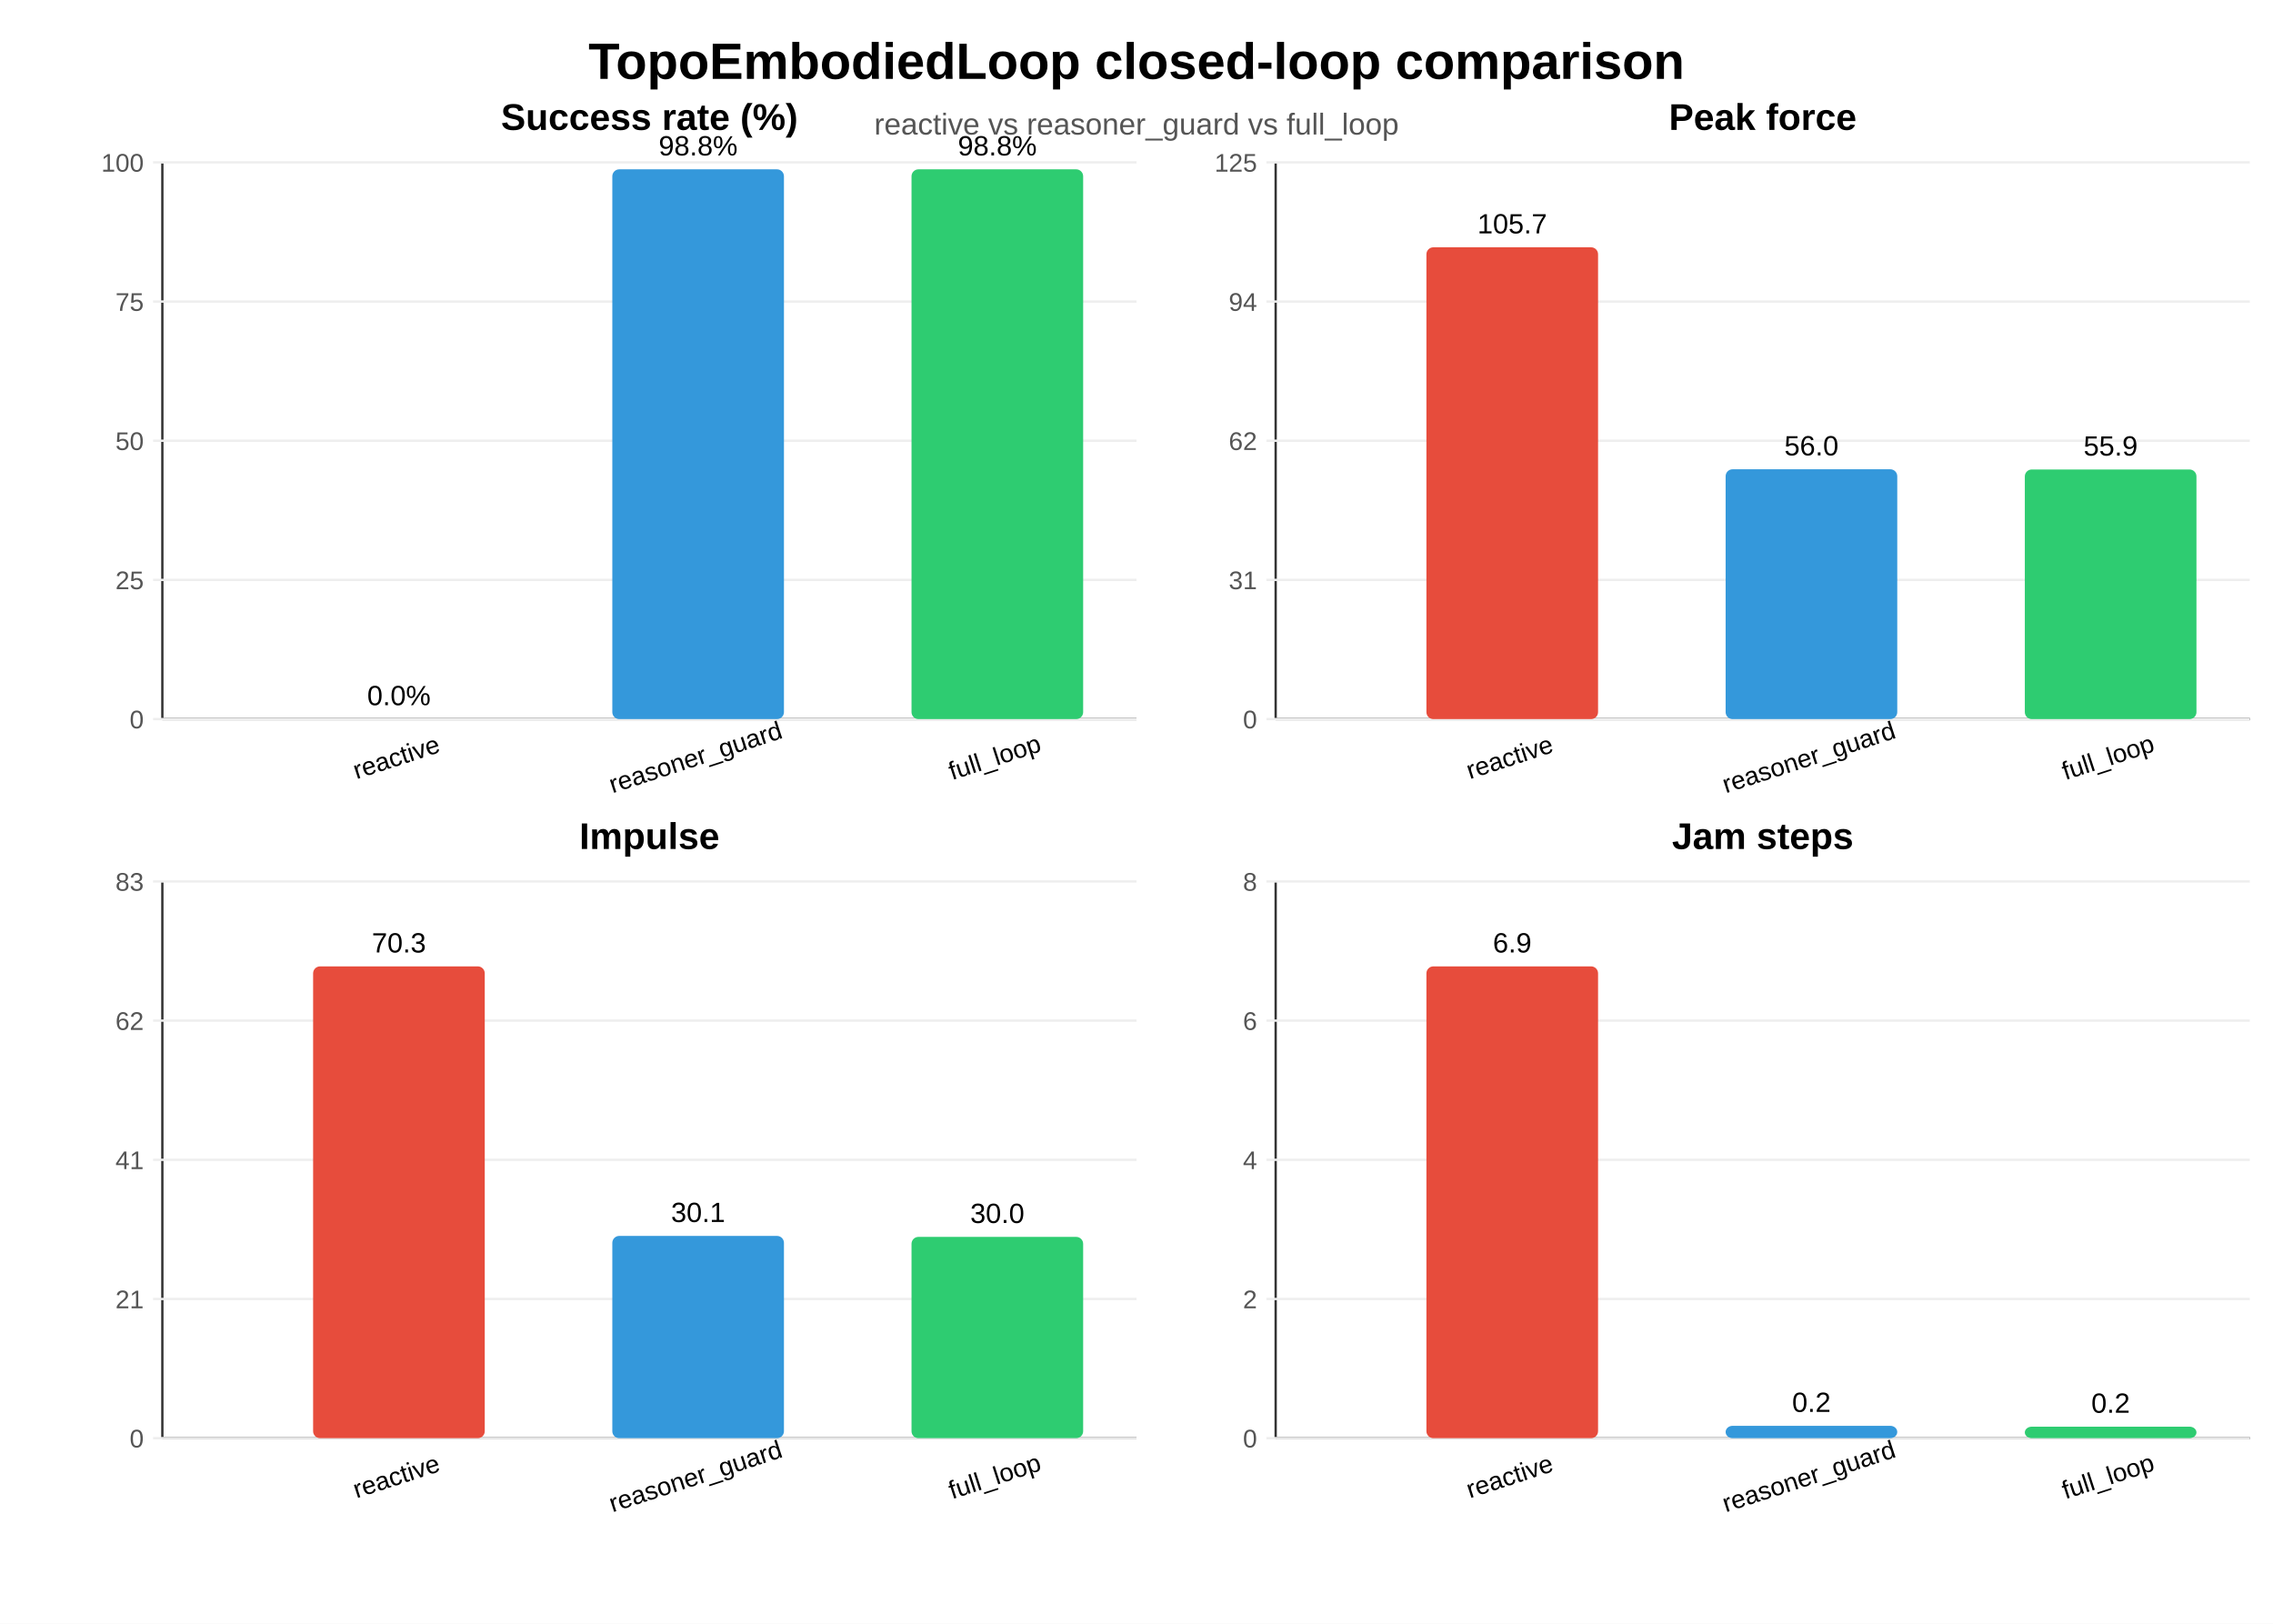
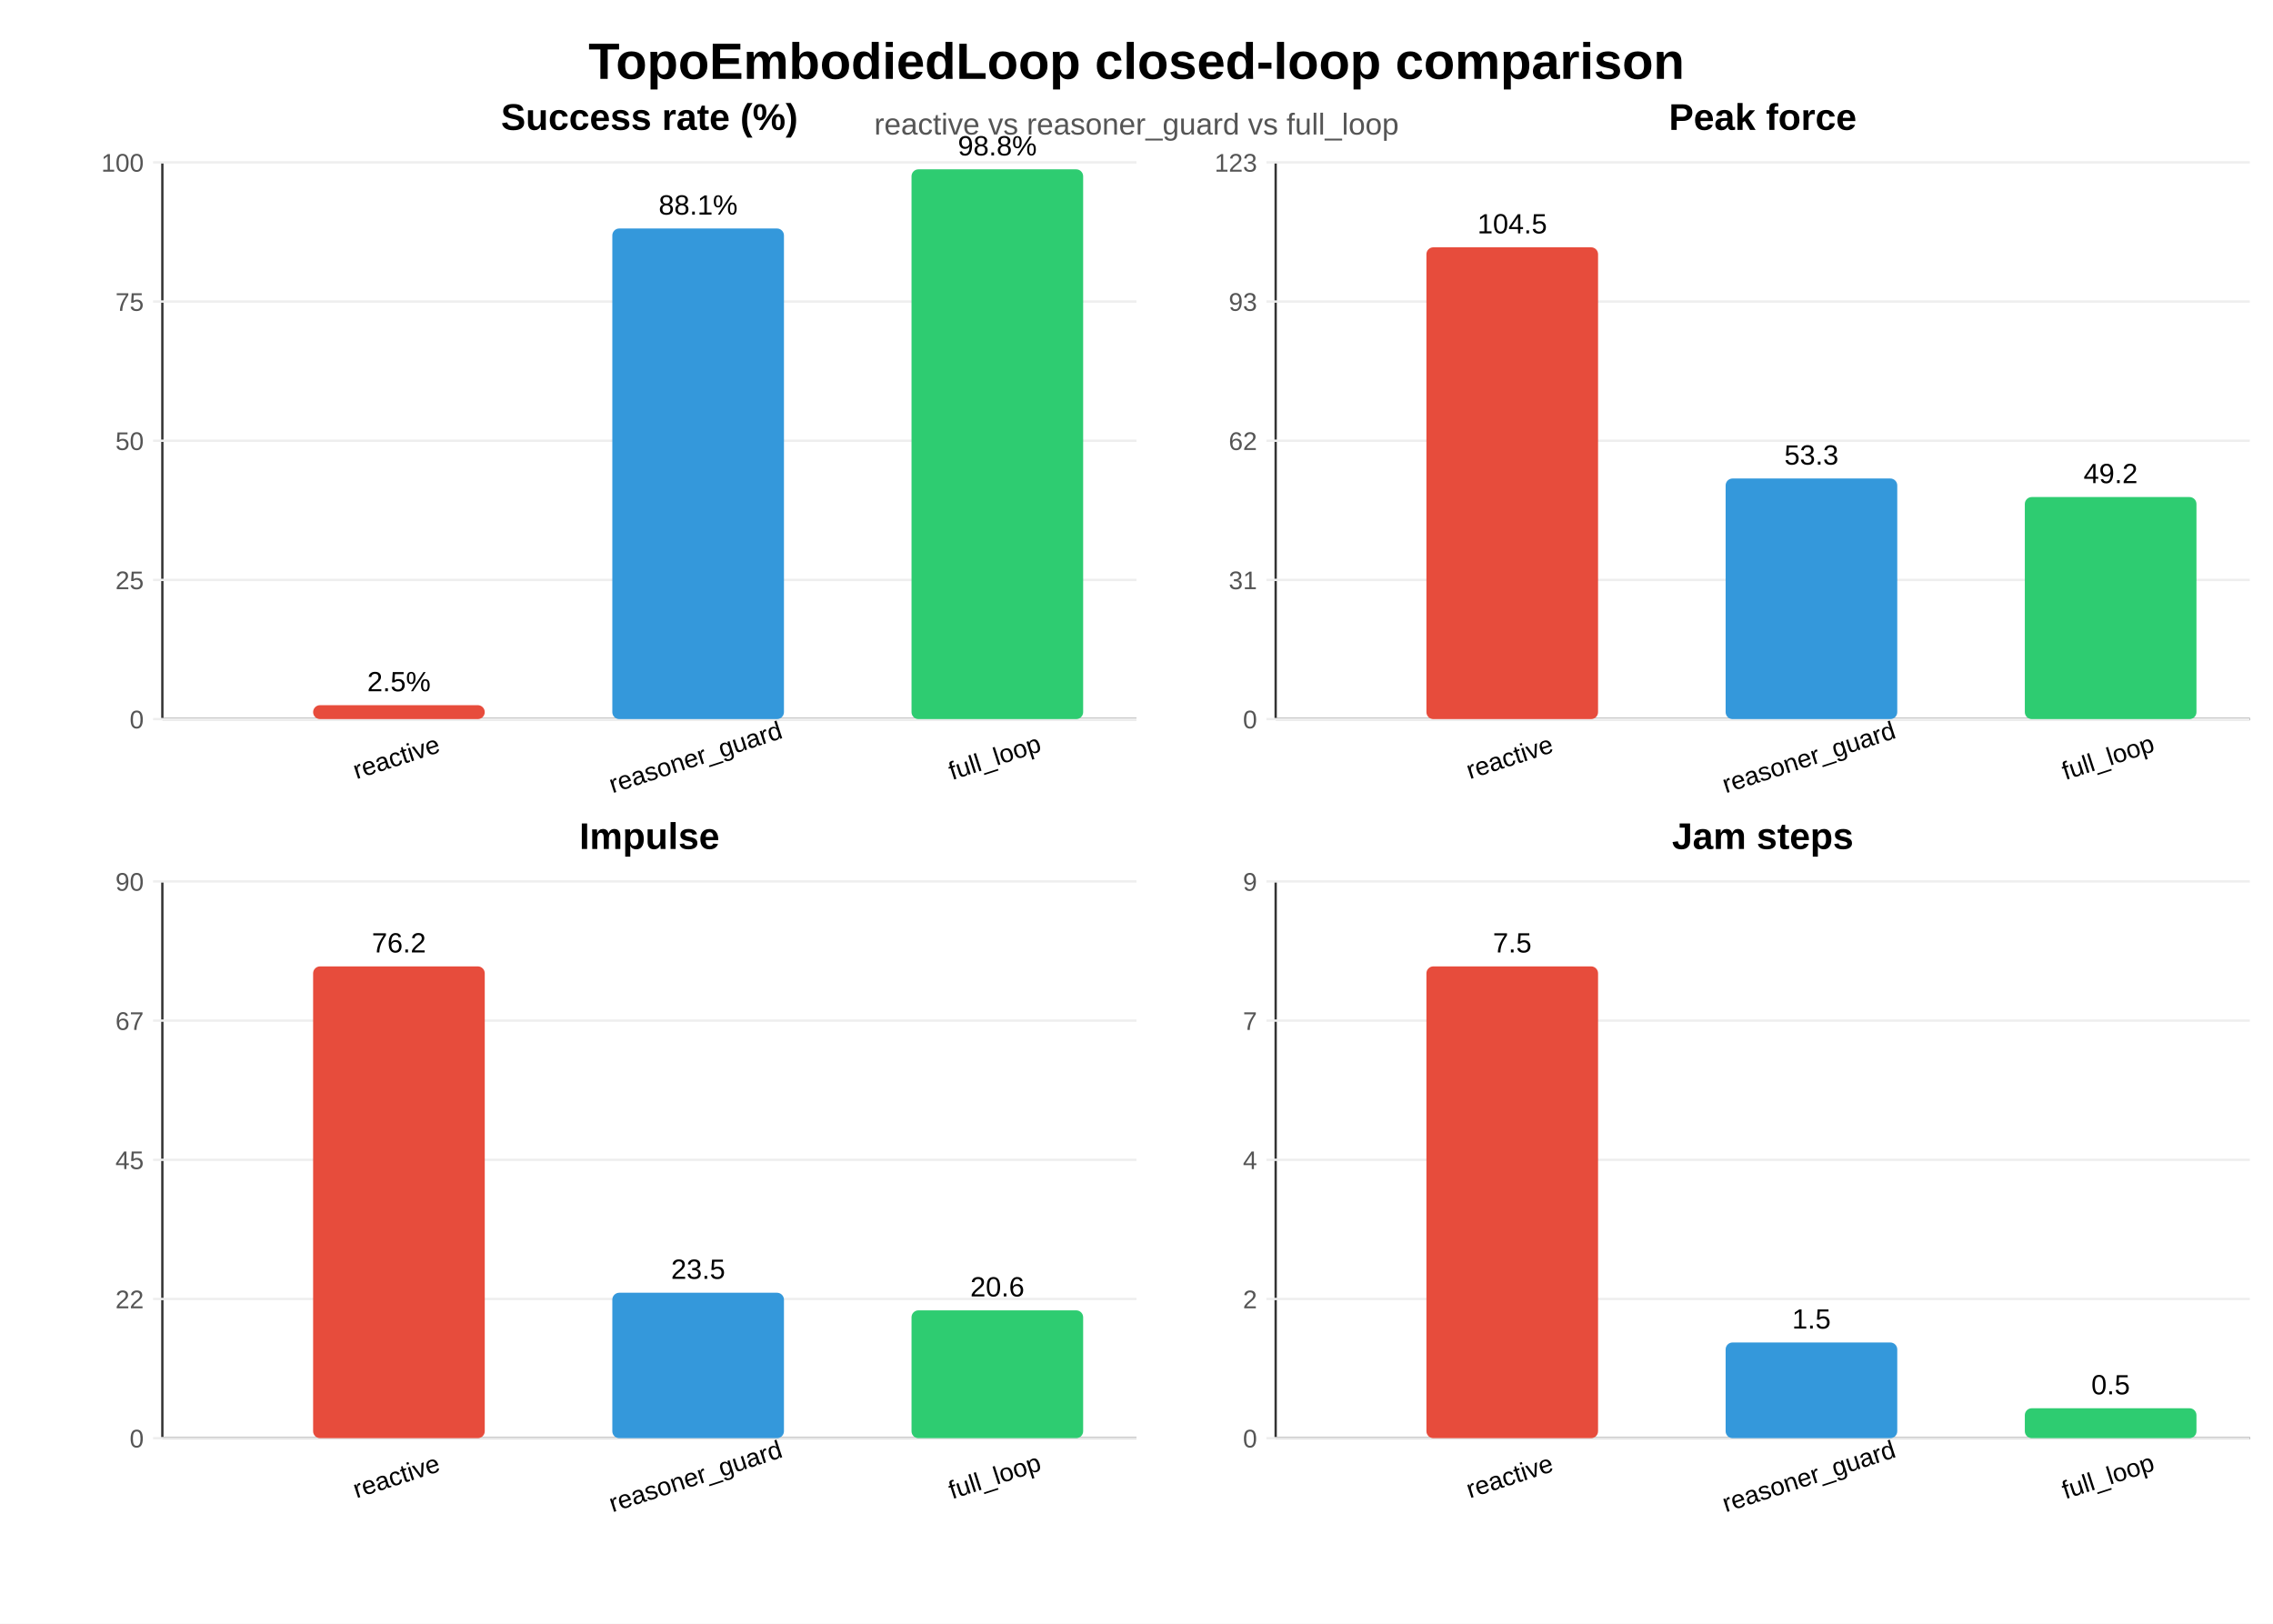
<svg xmlns="http://www.w3.org/2000/svg" width="980" height="700" viewBox="0 0 980 700">
  <rect width="100%" height="100%" fill="white" />
  <text x="490" y="34" text-anchor="middle" font-size="22" font-family="Arial" font-weight="bold">TopoEmbodiedLoop closed-loop comparison</text>
  <text x="490" y="58" text-anchor="middle" font-size="13" font-family="Arial" fill="#555">reactive vs reasoner_guard vs full_loop</text>
  <text x="280.0" y="56" text-anchor="middle" font-size="16" font-family="Arial" font-weight="bold">Success rate (%)</text>
  <line x1="70" y1="310" x2="490" y2="310" stroke="#333" />
  <line x1="70" y1="70" x2="70" y2="310" stroke="#333" />
  <line x1="66" y1="310.0" x2="490" y2="310.0" stroke="#eee" />
  <text x="62" y="314.0" text-anchor="end" font-size="11" font-family="Arial" fill="#555">0</text>
  <line x1="66" y1="250.0" x2="490" y2="250.0" stroke="#eee" />
  <text x="62" y="254.0" text-anchor="end" font-size="11" font-family="Arial" fill="#555">25</text>
  <line x1="66" y1="190.0" x2="490" y2="190.0" stroke="#eee" />
  <text x="62" y="194.0" text-anchor="end" font-size="11" font-family="Arial" fill="#555">50</text>
  <line x1="66" y1="130.0" x2="490" y2="130.0" stroke="#eee" />
  <text x="62" y="134.0" text-anchor="end" font-size="11" font-family="Arial" fill="#555">75</text>
  <line x1="66" y1="70.0" x2="490" y2="70.0" stroke="#eee" />
  <text x="62" y="74.0" text-anchor="end" font-size="11" font-family="Arial" fill="#555">100</text>
-   <rect x="135" y="310.0" width="74" height="0.0" fill="#e74c3c" rx="3" />
-   <text x="172.0" y="304.0" text-anchor="middle" font-size="12" font-family="Arial">0.0%</text>
+   <rect x="135" y="304.0" width="74" height="6.0" fill="#e74c3c" rx="3" />
+   <text x="172.0" y="298.0" text-anchor="middle" font-size="12" font-family="Arial">2.5%</text>
  <text x="172.0" y="330" text-anchor="middle" font-size="11" font-family="Arial" transform="rotate(-18 172.0,330)">reactive</text>
-   <rect x="264" y="73.0" width="74" height="237.0" fill="#3498db" rx="3" />
-   <text x="301.0" y="67.0" text-anchor="middle" font-size="12" font-family="Arial">98.8%</text>
+   <rect x="264" y="98.5" width="74" height="211.5" fill="#3498db" rx="3" />
+   <text x="301.0" y="92.5" text-anchor="middle" font-size="12" font-family="Arial">88.1%</text>
  <text x="301.0" y="330" text-anchor="middle" font-size="11" font-family="Arial" transform="rotate(-18 301.0,330)">reasoner_guard</text>
  <rect x="393" y="73.0" width="74" height="237.0" fill="#2ecc71" rx="3" />
  <text x="430.0" y="67.0" text-anchor="middle" font-size="12" font-family="Arial">98.8%</text>
  <text x="430.0" y="330" text-anchor="middle" font-size="11" font-family="Arial" transform="rotate(-18 430.0,330)">full_loop</text>
  <text x="760.0" y="56" text-anchor="middle" font-size="16" font-family="Arial" font-weight="bold">Peak force</text>
  <line x1="550" y1="310" x2="970" y2="310" stroke="#333" />
  <line x1="550" y1="70" x2="550" y2="310" stroke="#333" />
  <line x1="546" y1="310.0" x2="970" y2="310.0" stroke="#eee" />
  <text x="542" y="314.0" text-anchor="end" font-size="11" font-family="Arial" fill="#555">0</text>
  <line x1="546" y1="250.0" x2="970" y2="250.0" stroke="#eee" />
  <text x="542" y="254.0" text-anchor="end" font-size="11" font-family="Arial" fill="#555">31</text>
  <line x1="546" y1="190.0" x2="970" y2="190.0" stroke="#eee" />
  <text x="542" y="194.0" text-anchor="end" font-size="11" font-family="Arial" fill="#555">62</text>
  <line x1="546" y1="130.0" x2="970" y2="130.0" stroke="#eee" />
-   <text x="542" y="134.0" text-anchor="end" font-size="11" font-family="Arial" fill="#555">94</text>
+   <text x="542" y="134.0" text-anchor="end" font-size="11" font-family="Arial" fill="#555">93</text>
  <line x1="546" y1="70.0" x2="970" y2="70.0" stroke="#eee" />
-   <text x="542" y="74.0" text-anchor="end" font-size="11" font-family="Arial" fill="#555">125</text>
+   <text x="542" y="74.0" text-anchor="end" font-size="11" font-family="Arial" fill="#555">123</text>
  <rect x="615" y="106.61" width="74" height="203.39" fill="#e74c3c" rx="3" />
-   <text x="652.0" y="100.61" text-anchor="middle" font-size="12" font-family="Arial">105.7</text>
+   <text x="652.0" y="100.61" text-anchor="middle" font-size="12" font-family="Arial">104.5</text>
  <text x="652.0" y="330" text-anchor="middle" font-size="11" font-family="Arial" transform="rotate(-18 652.0,330)">reactive</text>
-   <rect x="744" y="202.307" width="74" height="107.693" fill="#3498db" rx="3" />
-   <text x="781.0" y="196.307" text-anchor="middle" font-size="12" font-family="Arial">56.0</text>
+   <rect x="744" y="206.281" width="74" height="103.719" fill="#3498db" rx="3" />
+   <text x="781.0" y="200.281" text-anchor="middle" font-size="12" font-family="Arial">53.3</text>
  <text x="781.0" y="330" text-anchor="middle" font-size="11" font-family="Arial" transform="rotate(-18 781.0,330)">reasoner_guard</text>
-   <rect x="873" y="202.394" width="74" height="107.606" fill="#2ecc71" rx="3" />
-   <text x="910.0" y="196.394" text-anchor="middle" font-size="12" font-family="Arial">55.9</text>
+   <rect x="873" y="214.277" width="74" height="95.723" fill="#2ecc71" rx="3" />
+   <text x="910.0" y="208.277" text-anchor="middle" font-size="12" font-family="Arial">49.2</text>
  <text x="910.0" y="330" text-anchor="middle" font-size="11" font-family="Arial" transform="rotate(-18 910.0,330)">full_loop</text>
  <text x="280.0" y="366" text-anchor="middle" font-size="16" font-family="Arial" font-weight="bold">Impulse</text>
  <line x1="70" y1="620" x2="490" y2="620" stroke="#333" />
  <line x1="70" y1="380" x2="70" y2="620" stroke="#333" />
  <line x1="66" y1="620.0" x2="490" y2="620.0" stroke="#eee" />
  <text x="62" y="624.0" text-anchor="end" font-size="11" font-family="Arial" fill="#555">0</text>
  <line x1="66" y1="560.0" x2="490" y2="560.0" stroke="#eee" />
-   <text x="62" y="564.0" text-anchor="end" font-size="11" font-family="Arial" fill="#555">21</text>
+   <text x="62" y="564.0" text-anchor="end" font-size="11" font-family="Arial" fill="#555">22</text>
  <line x1="66" y1="500.0" x2="490" y2="500.0" stroke="#eee" />
-   <text x="62" y="504.0" text-anchor="end" font-size="11" font-family="Arial" fill="#555">41</text>
+   <text x="62" y="504.0" text-anchor="end" font-size="11" font-family="Arial" fill="#555">45</text>
  <line x1="66" y1="440.0" x2="490" y2="440.0" stroke="#eee" />
-   <text x="62" y="444.0" text-anchor="end" font-size="11" font-family="Arial" fill="#555">62</text>
+   <text x="62" y="444.0" text-anchor="end" font-size="11" font-family="Arial" fill="#555">67</text>
  <line x1="66" y1="380.0" x2="490" y2="380.0" stroke="#eee" />
-   <text x="62" y="384.0" text-anchor="end" font-size="11" font-family="Arial" fill="#555">83</text>
+   <text x="62" y="384.0" text-anchor="end" font-size="11" font-family="Arial" fill="#555">90</text>
  <rect x="135" y="416.61" width="74" height="203.39" fill="#e74c3c" rx="3" />
-   <text x="172.0" y="410.61" text-anchor="middle" font-size="12" font-family="Arial">70.3</text>
+   <text x="172.0" y="410.61" text-anchor="middle" font-size="12" font-family="Arial">76.2</text>
  <text x="172.0" y="640" text-anchor="middle" font-size="11" font-family="Arial" transform="rotate(-18 172.0,640)">reactive</text>
-   <rect x="264" y="532.808" width="74" height="87.192" fill="#3498db" rx="3" />
-   <text x="301.0" y="526.808" text-anchor="middle" font-size="12" font-family="Arial">30.1</text>
+   <rect x="264" y="557.306" width="74" height="62.694" fill="#3498db" rx="3" />
+   <text x="301.0" y="551.306" text-anchor="middle" font-size="12" font-family="Arial">23.5</text>
  <text x="301.0" y="640" text-anchor="middle" font-size="11" font-family="Arial" transform="rotate(-18 301.0,640)">reasoner_guard</text>
-   <rect x="393" y="533.226" width="74" height="86.774" fill="#2ecc71" rx="3" />
-   <text x="430.0" y="527.226" text-anchor="middle" font-size="12" font-family="Arial">30.0</text>
+   <rect x="393" y="564.895" width="74" height="55.105" fill="#2ecc71" rx="3" />
+   <text x="430.0" y="558.895" text-anchor="middle" font-size="12" font-family="Arial">20.6</text>
  <text x="430.0" y="640" text-anchor="middle" font-size="11" font-family="Arial" transform="rotate(-18 430.0,640)">full_loop</text>
  <text x="760.0" y="366" text-anchor="middle" font-size="16" font-family="Arial" font-weight="bold">Jam steps</text>
  <line x1="550" y1="620" x2="970" y2="620" stroke="#333" />
  <line x1="550" y1="380" x2="550" y2="620" stroke="#333" />
  <line x1="546" y1="620.0" x2="970" y2="620.0" stroke="#eee" />
  <text x="542" y="624.0" text-anchor="end" font-size="11" font-family="Arial" fill="#555">0</text>
  <line x1="546" y1="560.0" x2="970" y2="560.0" stroke="#eee" />
  <text x="542" y="564.0" text-anchor="end" font-size="11" font-family="Arial" fill="#555">2</text>
  <line x1="546" y1="500.0" x2="970" y2="500.0" stroke="#eee" />
  <text x="542" y="504.0" text-anchor="end" font-size="11" font-family="Arial" fill="#555">4</text>
  <line x1="546" y1="440.0" x2="970" y2="440.0" stroke="#eee" />
-   <text x="542" y="444.0" text-anchor="end" font-size="11" font-family="Arial" fill="#555">6</text>
+   <text x="542" y="444.0" text-anchor="end" font-size="11" font-family="Arial" fill="#555">7</text>
  <line x1="546" y1="380.0" x2="970" y2="380.0" stroke="#eee" />
-   <text x="542" y="384.0" text-anchor="end" font-size="11" font-family="Arial" fill="#555">8</text>
+   <text x="542" y="384.0" text-anchor="end" font-size="11" font-family="Arial" fill="#555">9</text>
  <rect x="615" y="416.61" width="74" height="203.39" fill="#e74c3c" rx="3" />
-   <text x="652.0" y="410.61" text-anchor="middle" font-size="12" font-family="Arial">6.9</text>
+   <text x="652.0" y="410.61" text-anchor="middle" font-size="12" font-family="Arial">7.5</text>
  <text x="652.0" y="640" text-anchor="middle" font-size="11" font-family="Arial" transform="rotate(-18 652.0,640)">reactive</text>
-   <rect x="744" y="614.677" width="74" height="5.323" fill="#3498db" rx="3" />
-   <text x="781.0" y="608.677" text-anchor="middle" font-size="12" font-family="Arial">0.2</text>
+   <rect x="744" y="578.745" width="74" height="41.255" fill="#3498db" rx="3" />
+   <text x="781.0" y="572.745" text-anchor="middle" font-size="12" font-family="Arial">1.5</text>
  <text x="781.0" y="640" text-anchor="middle" font-size="11" font-family="Arial" transform="rotate(-18 781.0,640)">reasoner_guard</text>
-   <rect x="873" y="615.044" width="74" height="4.956" fill="#2ecc71" rx="3" />
-   <text x="910.0" y="609.044" text-anchor="middle" font-size="12" font-family="Arial">0.2</text>
+   <rect x="873" y="607.097" width="74" height="12.903" fill="#2ecc71" rx="3" />
+   <text x="910.0" y="601.097" text-anchor="middle" font-size="12" font-family="Arial">0.5</text>
  <text x="910.0" y="640" text-anchor="middle" font-size="11" font-family="Arial" transform="rotate(-18 910.0,640)">full_loop</text>
</svg>
